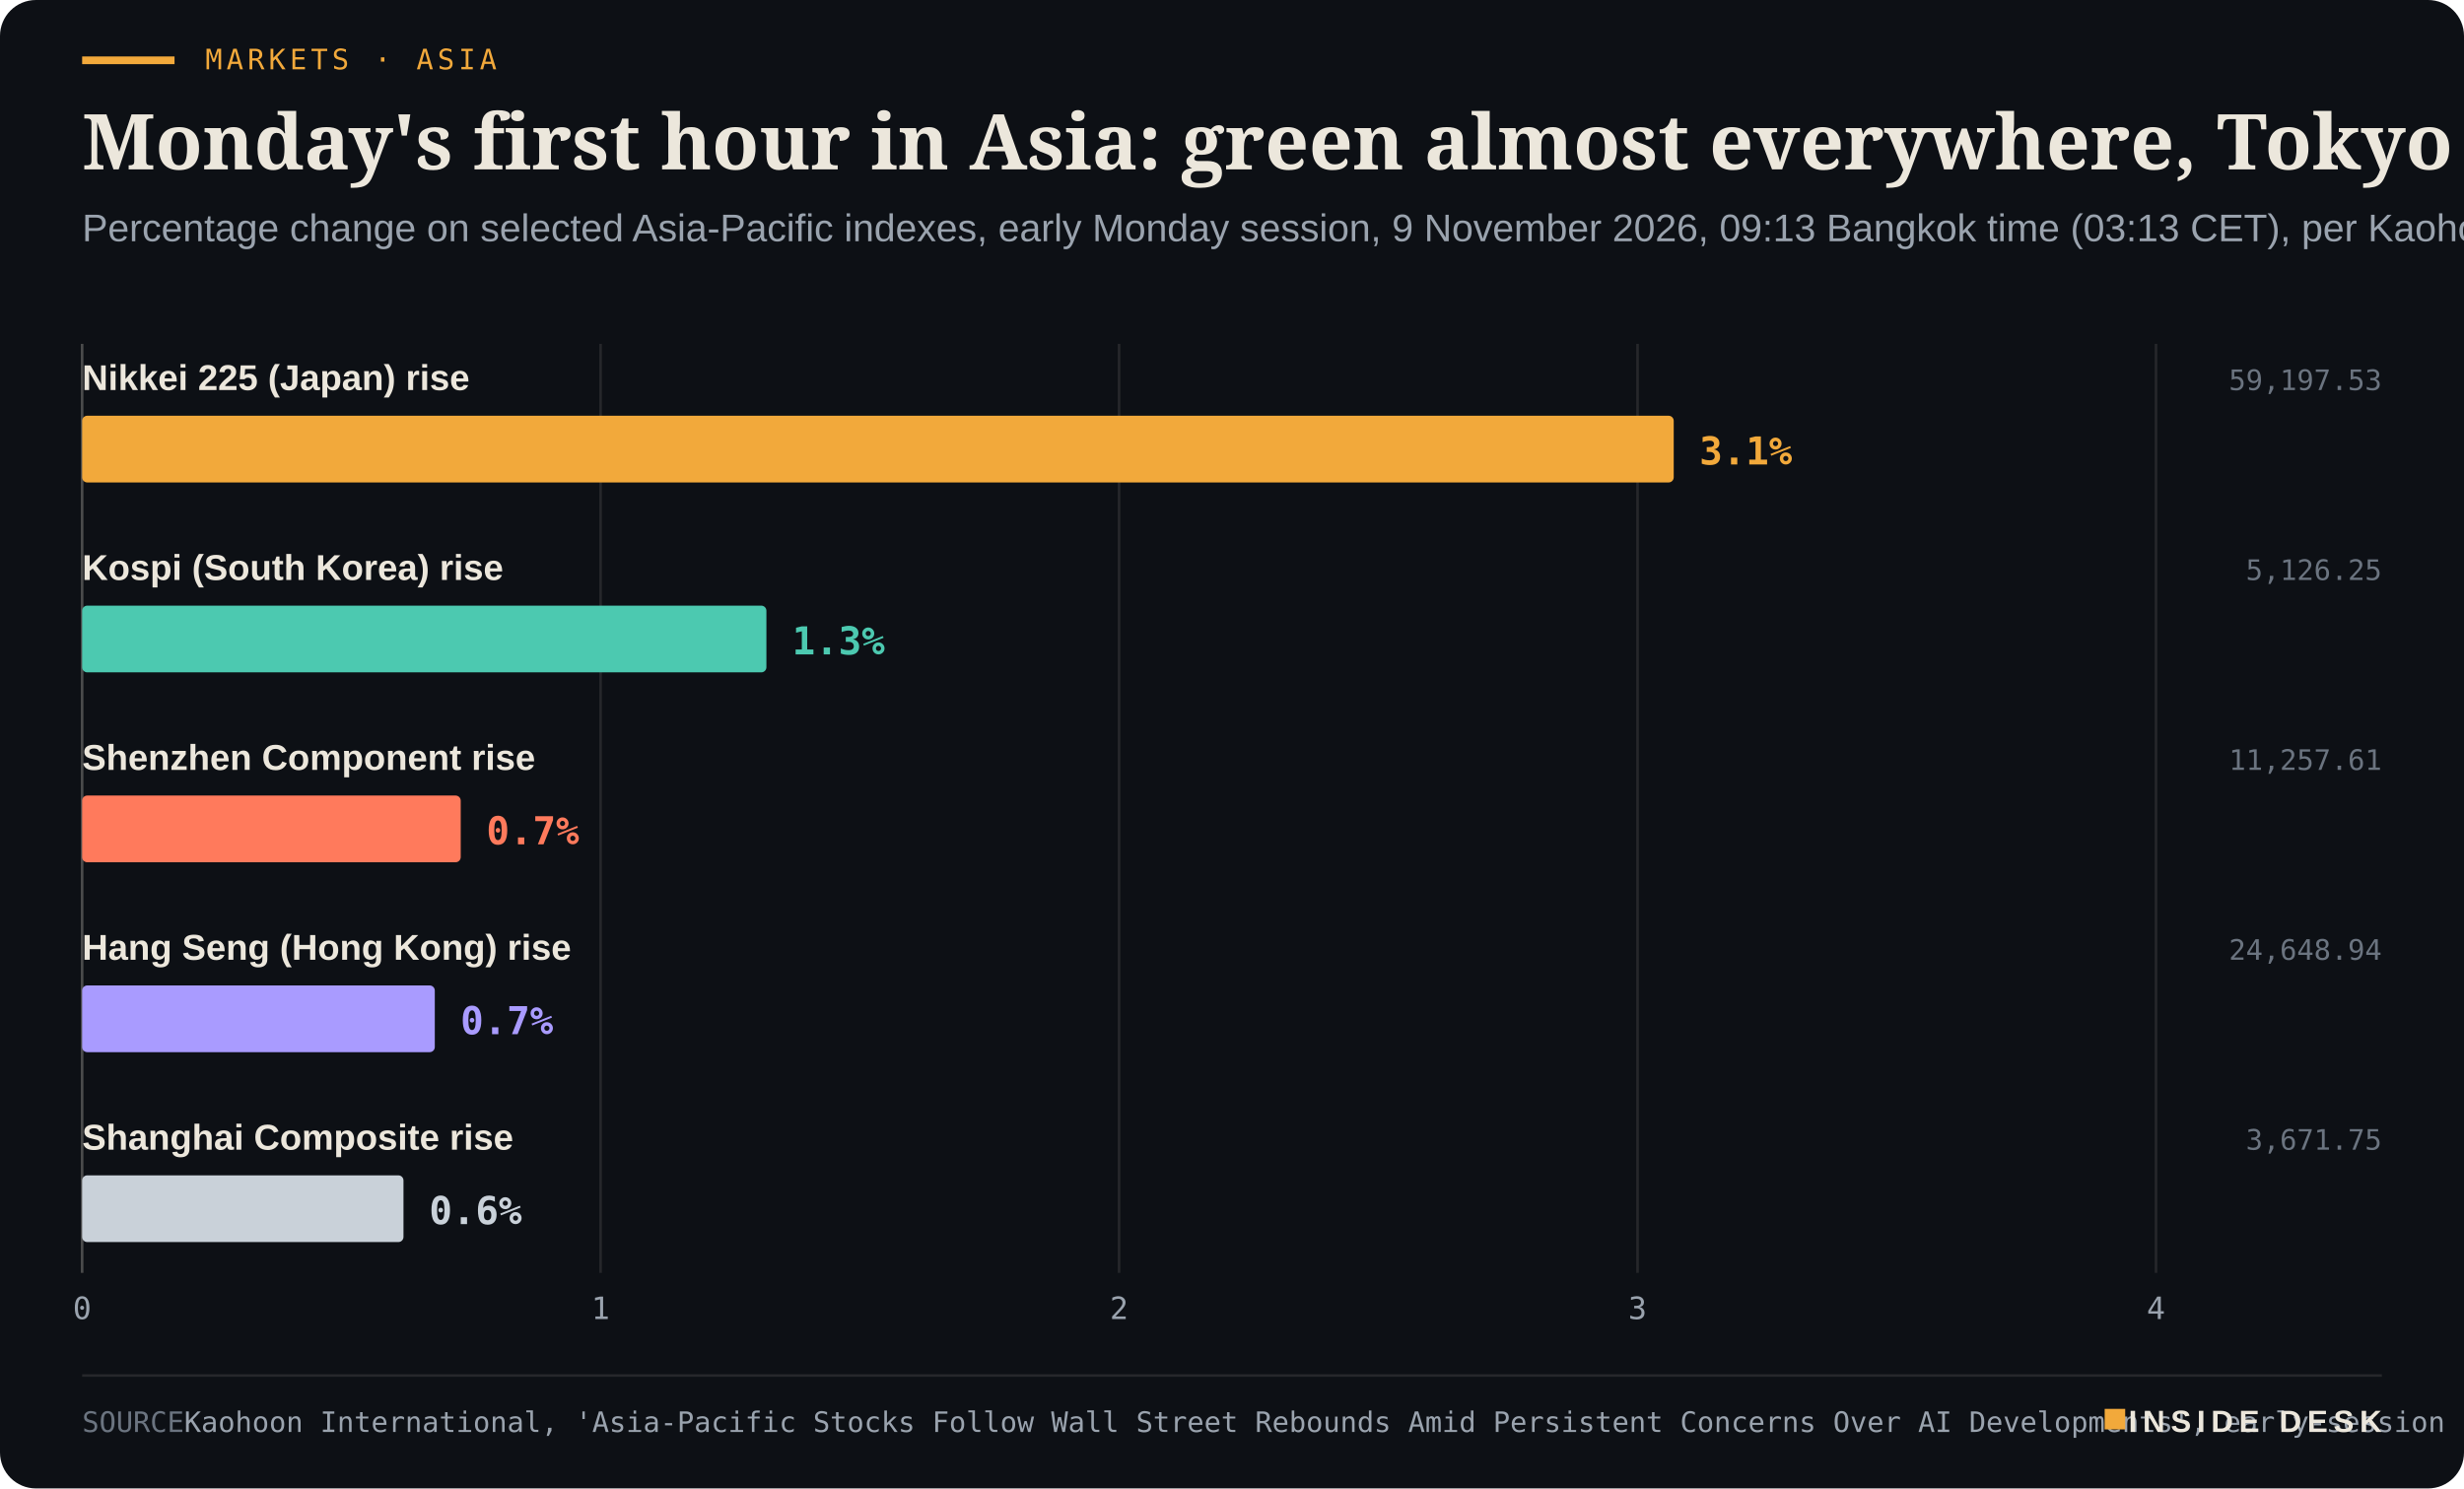
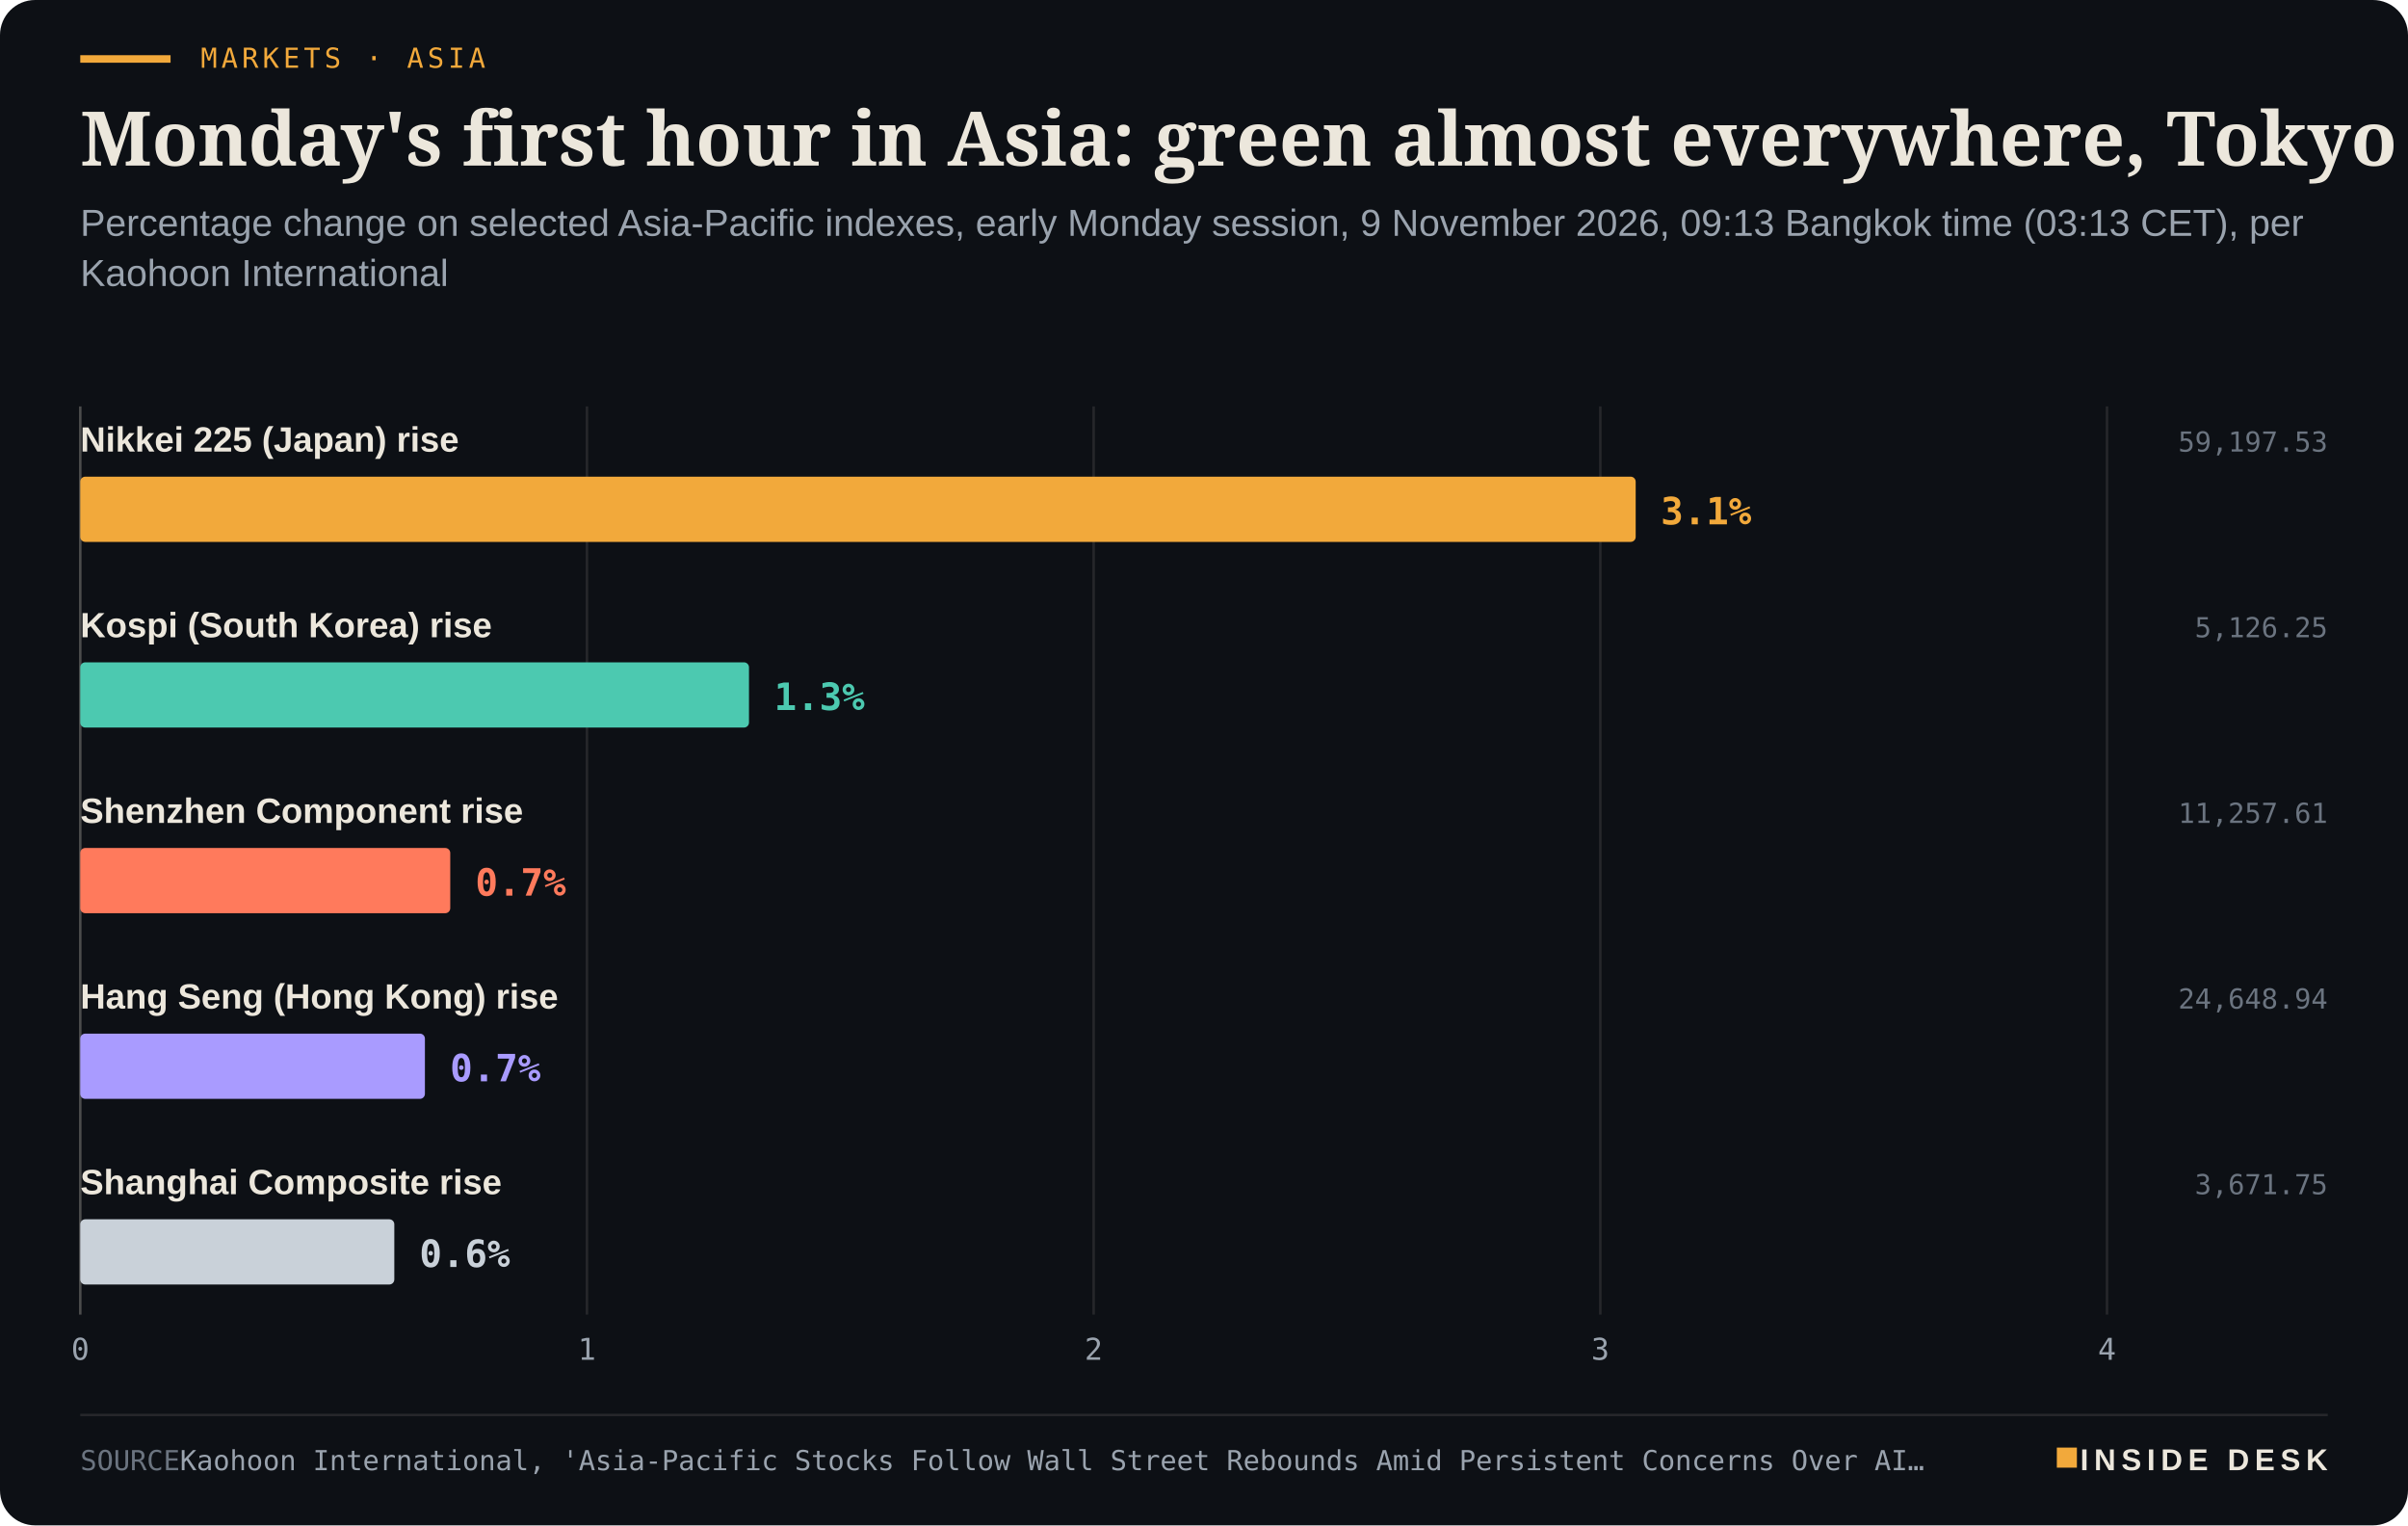
- <svg xmlns="http://www.w3.org/2000/svg" viewBox="0 0 960 580" width="960" height="580" role="img" aria-labelledby="asia-monday-open-09nov-t asia-monday-open-09nov-d" class="desk-plate" style="max-width:100%;height:auto">
+ <svg xmlns="http://www.w3.org/2000/svg" viewBox="0 0 960 608" width="960" height="608" role="img" aria-labelledby="asia-monday-open-09nov-t asia-monday-open-09nov-d" class="desk-plate" style="max-width:100%;height:auto">
  <defs>
    <style>@font-face{font-family:Newsreader;font-weight:600;src:url(../assets/fonts/newsreader-disp.woff2) format("woff2")}@font-face{font-family:"Familjen Grotesk";src:url(../assets/fonts/familjen.woff2) format("woff2")}@font-face{font-family:"JetBrains Mono";src:url(../assets/fonts/jetbrains-mono.woff2) format("woff2")}</style>
    <pattern id="asia-monday-open-09nov-hatch" width="6" height="6" patternUnits="userSpaceOnUse" patternTransform="rotate(45)">
      <rect width="6" height="6" fill="none" />
      <line x1="0" y1="0" x2="0" y2="6" stroke="#F2A93B" stroke-width="2.2" opacity=".9" />
    </pattern>
  </defs>
-   <rect width="960" height="580" rx="14" fill="#0D1015" />
+   <rect width="960" height="608" rx="14" fill="#0D1015" />
  <rect x="32" y="22" width="36" height="3" fill="#F2A93B" />
  <text x="80" y="27" font-family="'JetBrains Mono', ui-monospace, Menlo, Consolas, monospace" font-size="11" letter-spacing="1.6" fill="#F2A93B">MARKETS · ASIA</text>
  <text x="32" y="66" font-family="Newsreader, 'Iowan Old Style', Georgia, serif" font-weight="600" font-size="30" fill="#ECE7DC">Monday's first hour in Asia: green almost everywhere, Tokyo most</text>
-   <text x="32" y="94" font-family="'Familjen Grotesk', 'Helvetica Neue', Arial, sans-serif" font-size="15" fill="#9AA3AE">Percentage change on selected Asia-Pacific indexes, early Monday session, 9 November 2026, 09:13 Bangkok time (03:13 CET), per Kaohoon International</text>
-   <line x1="32.0" x2="32.0" y1="134" y2="496" stroke="rgba(236,231,220,0.28)" />
-   <text x="32.0" y="514" text-anchor="middle" font-family="'JetBrains Mono', ui-monospace, Menlo, Consolas, monospace" font-size="12" fill="#9AA3AE">0</text>
-   <line x1="234.0" x2="234.0" y1="134" y2="496" stroke="rgba(236,231,220,0.11)" />
-   <text x="234.0" y="514" text-anchor="middle" font-family="'JetBrains Mono', ui-monospace, Menlo, Consolas, monospace" font-size="12" fill="#9AA3AE">1</text>
-   <line x1="436.0" x2="436.0" y1="134" y2="496" stroke="rgba(236,231,220,0.11)" />
-   <text x="436.0" y="514" text-anchor="middle" font-family="'JetBrains Mono', ui-monospace, Menlo, Consolas, monospace" font-size="12" fill="#9AA3AE">2</text>
-   <line x1="638.0" x2="638.0" y1="134" y2="496" stroke="rgba(236,231,220,0.11)" />
-   <text x="638.0" y="514" text-anchor="middle" font-family="'JetBrains Mono', ui-monospace, Menlo, Consolas, monospace" font-size="12" fill="#9AA3AE">3</text>
-   <line x1="840.0" x2="840.0" y1="134" y2="496" stroke="rgba(236,231,220,0.11)" />
-   <text x="840.0" y="514" text-anchor="middle" font-family="'JetBrains Mono', ui-monospace, Menlo, Consolas, monospace" font-size="12" fill="#9AA3AE">4</text>
-   <text x="32" y="152" font-family="'Familjen Grotesk', 'Helvetica Neue', Arial, sans-serif" font-weight="700" font-size="14" fill="#ECE7DC">Nikkei 225 (Japan) rise</text>
-   <text x="928" y="152" text-anchor="end" font-family="'JetBrains Mono', ui-monospace, Menlo, Consolas, monospace" font-size="11" fill="#6B7480">59,197.53</text>
-   <rect x="32" y="162" width="620.1" height="26" rx="2" fill="#F2A93B" />
-   <text x="662.1" y="181" font-family="'JetBrains Mono', ui-monospace, Menlo, Consolas, monospace" font-weight="600" font-size="15" fill="#F2A93B">3.1%</text>
-   <text x="32" y="226" font-family="'Familjen Grotesk', 'Helvetica Neue', Arial, sans-serif" font-weight="700" font-size="14" fill="#ECE7DC">Kospi (South Korea) rise</text>
-   <text x="928" y="226" text-anchor="end" font-family="'JetBrains Mono', ui-monospace, Menlo, Consolas, monospace" font-size="11" fill="#6B7480">5,126.25</text>
-   <rect x="32" y="236" width="266.6" height="26" rx="2" fill="#4CC9B0" />
-   <text x="308.6" y="255" font-family="'JetBrains Mono', ui-monospace, Menlo, Consolas, monospace" font-weight="600" font-size="15" fill="#4CC9B0">1.3%</text>
-   <text x="32" y="300" font-family="'Familjen Grotesk', 'Helvetica Neue', Arial, sans-serif" font-weight="700" font-size="14" fill="#ECE7DC">Shenzhen Component rise</text>
-   <text x="928" y="300" text-anchor="end" font-family="'JetBrains Mono', ui-monospace, Menlo, Consolas, monospace" font-size="11" fill="#6B7480">11,257.61</text>
-   <rect x="32" y="310" width="147.5" height="26" rx="2" fill="#FF7A5C" />
-   <text x="189.5" y="329" font-family="'JetBrains Mono', ui-monospace, Menlo, Consolas, monospace" font-weight="600" font-size="15" fill="#FF7A5C">0.7%</text>
-   <text x="32" y="374" font-family="'Familjen Grotesk', 'Helvetica Neue', Arial, sans-serif" font-weight="700" font-size="14" fill="#ECE7DC">Hang Seng (Hong Kong) rise</text>
-   <text x="928" y="374" text-anchor="end" font-family="'JetBrains Mono', ui-monospace, Menlo, Consolas, monospace" font-size="11" fill="#6B7480">24,648.94</text>
-   <rect x="32" y="384" width="137.4" height="26" rx="2" fill="#A99BFF" />
-   <text x="179.4" y="403" font-family="'JetBrains Mono', ui-monospace, Menlo, Consolas, monospace" font-weight="600" font-size="15" fill="#A99BFF">0.7%</text>
-   <text x="32" y="448" font-family="'Familjen Grotesk', 'Helvetica Neue', Arial, sans-serif" font-weight="700" font-size="14" fill="#ECE7DC">Shanghai Composite rise</text>
-   <text x="928" y="448" text-anchor="end" font-family="'JetBrains Mono', ui-monospace, Menlo, Consolas, monospace" font-size="11" fill="#6B7480">3,671.75</text>
-   <rect x="32" y="458" width="125.2" height="26" rx="2" fill="#C9D1D9" />
-   <text x="167.2" y="477" font-family="'JetBrains Mono', ui-monospace, Menlo, Consolas, monospace" font-weight="600" font-size="15" fill="#C9D1D9">0.6%</text>
-   <line x1="32" x2="928" y1="536" y2="536" stroke="rgba(236,231,220,0.11)" />
-   <text x="32" y="558" font-family="'JetBrains Mono', ui-monospace, Menlo, Consolas, monospace" font-size="11" fill="#9AA3AE">
-     <tspan fill="#6B7480">SOURCE </tspan>Kaohoon International, 'Asia-Pacific Stocks Follow Wall Street Rebounds Amid Persistent Concerns Over AI Developments', early-session levels at 09:13 Bangkok time (03:13 CET), 9 Nov 2026; Australia's ASX 200 (−0.19% to 9,004.00) not shown as a bar; intraday snapshot, not closing levels; retrieved 9 Nov 2026 · reported figures</text>
-   <rect x="820" y="549" width="8" height="8" fill="#F2A93B" />
-   <text x="928" y="558" text-anchor="end" font-family="'Familjen Grotesk', 'Helvetica Neue', Arial, sans-serif" font-weight="700" font-size="12" letter-spacing="2.2" fill="#ECE7DC">INSIDE DESK</text>
+   <text x="32" y="94" font-family="'Familjen Grotesk', 'Helvetica Neue', Arial, sans-serif" font-size="15" fill="#9AA3AE">Percentage change on selected Asia-Pacific indexes, early Monday session, 9 November 2026, 09:13 Bangkok time (03:13 CET), per</text>
+   <text x="32" y="114" font-family="'Familjen Grotesk', 'Helvetica Neue', Arial, sans-serif" font-size="15" fill="#9AA3AE">Kaohoon International</text>
+   <line x1="32.0" x2="32.0" y1="162" y2="524" stroke="rgba(236,231,220,0.28)" />
+   <text x="32.0" y="542" text-anchor="middle" font-family="'JetBrains Mono', ui-monospace, Menlo, Consolas, monospace" font-size="12" fill="#9AA3AE">0</text>
+   <line x1="234.0" x2="234.0" y1="162" y2="524" stroke="rgba(236,231,220,0.11)" />
+   <text x="234.0" y="542" text-anchor="middle" font-family="'JetBrains Mono', ui-monospace, Menlo, Consolas, monospace" font-size="12" fill="#9AA3AE">1</text>
+   <line x1="436.0" x2="436.0" y1="162" y2="524" stroke="rgba(236,231,220,0.11)" />
+   <text x="436.0" y="542" text-anchor="middle" font-family="'JetBrains Mono', ui-monospace, Menlo, Consolas, monospace" font-size="12" fill="#9AA3AE">2</text>
+   <line x1="638.0" x2="638.0" y1="162" y2="524" stroke="rgba(236,231,220,0.11)" />
+   <text x="638.0" y="542" text-anchor="middle" font-family="'JetBrains Mono', ui-monospace, Menlo, Consolas, monospace" font-size="12" fill="#9AA3AE">3</text>
+   <line x1="840.0" x2="840.0" y1="162" y2="524" stroke="rgba(236,231,220,0.11)" />
+   <text x="840.0" y="542" text-anchor="middle" font-family="'JetBrains Mono', ui-monospace, Menlo, Consolas, monospace" font-size="12" fill="#9AA3AE">4</text>
+   <text x="32" y="180" font-family="'Familjen Grotesk', 'Helvetica Neue', Arial, sans-serif" font-weight="700" font-size="14" fill="#ECE7DC">Nikkei 225 (Japan) rise</text>
+   <text x="928" y="180" text-anchor="end" font-family="'JetBrains Mono', ui-monospace, Menlo, Consolas, monospace" font-size="11" fill="#6B7480">59,197.53</text>
+   <rect x="32" y="190" width="620.1" height="26" rx="2" fill="#F2A93B" />
+   <text x="662.1" y="209" font-family="'JetBrains Mono', ui-monospace, Menlo, Consolas, monospace" font-weight="600" font-size="15" fill="#F2A93B">3.1%</text>
+   <text x="32" y="254" font-family="'Familjen Grotesk', 'Helvetica Neue', Arial, sans-serif" font-weight="700" font-size="14" fill="#ECE7DC">Kospi (South Korea) rise</text>
+   <text x="928" y="254" text-anchor="end" font-family="'JetBrains Mono', ui-monospace, Menlo, Consolas, monospace" font-size="11" fill="#6B7480">5,126.25</text>
+   <rect x="32" y="264" width="266.6" height="26" rx="2" fill="#4CC9B0" />
+   <text x="308.6" y="283" font-family="'JetBrains Mono', ui-monospace, Menlo, Consolas, monospace" font-weight="600" font-size="15" fill="#4CC9B0">1.3%</text>
+   <text x="32" y="328" font-family="'Familjen Grotesk', 'Helvetica Neue', Arial, sans-serif" font-weight="700" font-size="14" fill="#ECE7DC">Shenzhen Component rise</text>
+   <text x="928" y="328" text-anchor="end" font-family="'JetBrains Mono', ui-monospace, Menlo, Consolas, monospace" font-size="11" fill="#6B7480">11,257.61</text>
+   <rect x="32" y="338" width="147.5" height="26" rx="2" fill="#FF7A5C" />
+   <text x="189.5" y="357" font-family="'JetBrains Mono', ui-monospace, Menlo, Consolas, monospace" font-weight="600" font-size="15" fill="#FF7A5C">0.7%</text>
+   <text x="32" y="402" font-family="'Familjen Grotesk', 'Helvetica Neue', Arial, sans-serif" font-weight="700" font-size="14" fill="#ECE7DC">Hang Seng (Hong Kong) rise</text>
+   <text x="928" y="402" text-anchor="end" font-family="'JetBrains Mono', ui-monospace, Menlo, Consolas, monospace" font-size="11" fill="#6B7480">24,648.94</text>
+   <rect x="32" y="412" width="137.4" height="26" rx="2" fill="#A99BFF" />
+   <text x="179.4" y="431" font-family="'JetBrains Mono', ui-monospace, Menlo, Consolas, monospace" font-weight="600" font-size="15" fill="#A99BFF">0.7%</text>
+   <text x="32" y="476" font-family="'Familjen Grotesk', 'Helvetica Neue', Arial, sans-serif" font-weight="700" font-size="14" fill="#ECE7DC">Shanghai Composite rise</text>
+   <text x="928" y="476" text-anchor="end" font-family="'JetBrains Mono', ui-monospace, Menlo, Consolas, monospace" font-size="11" fill="#6B7480">3,671.75</text>
+   <rect x="32" y="486" width="125.2" height="26" rx="2" fill="#C9D1D9" />
+   <text x="167.2" y="505" font-family="'JetBrains Mono', ui-monospace, Menlo, Consolas, monospace" font-weight="600" font-size="15" fill="#C9D1D9">0.6%</text>
+   <line x1="32" x2="928" y1="564" y2="564" stroke="rgba(236,231,220,0.11)" />
+   <text x="32" y="586" font-family="'JetBrains Mono', ui-monospace, Menlo, Consolas, monospace" font-size="11" fill="#9AA3AE">
+     <tspan fill="#6B7480">SOURCE </tspan>Kaohoon International, 'Asia-Pacific Stocks Follow Wall Street Rebounds Amid Persistent Concerns Over AI…</text>
+   <rect x="820" y="577" width="8" height="8" fill="#F2A93B" />
+   <text x="928" y="586" text-anchor="end" font-family="'Familjen Grotesk', 'Helvetica Neue', Arial, sans-serif" font-weight="700" font-size="12" letter-spacing="2.2" fill="#ECE7DC">INSIDE DESK</text>
</svg>
